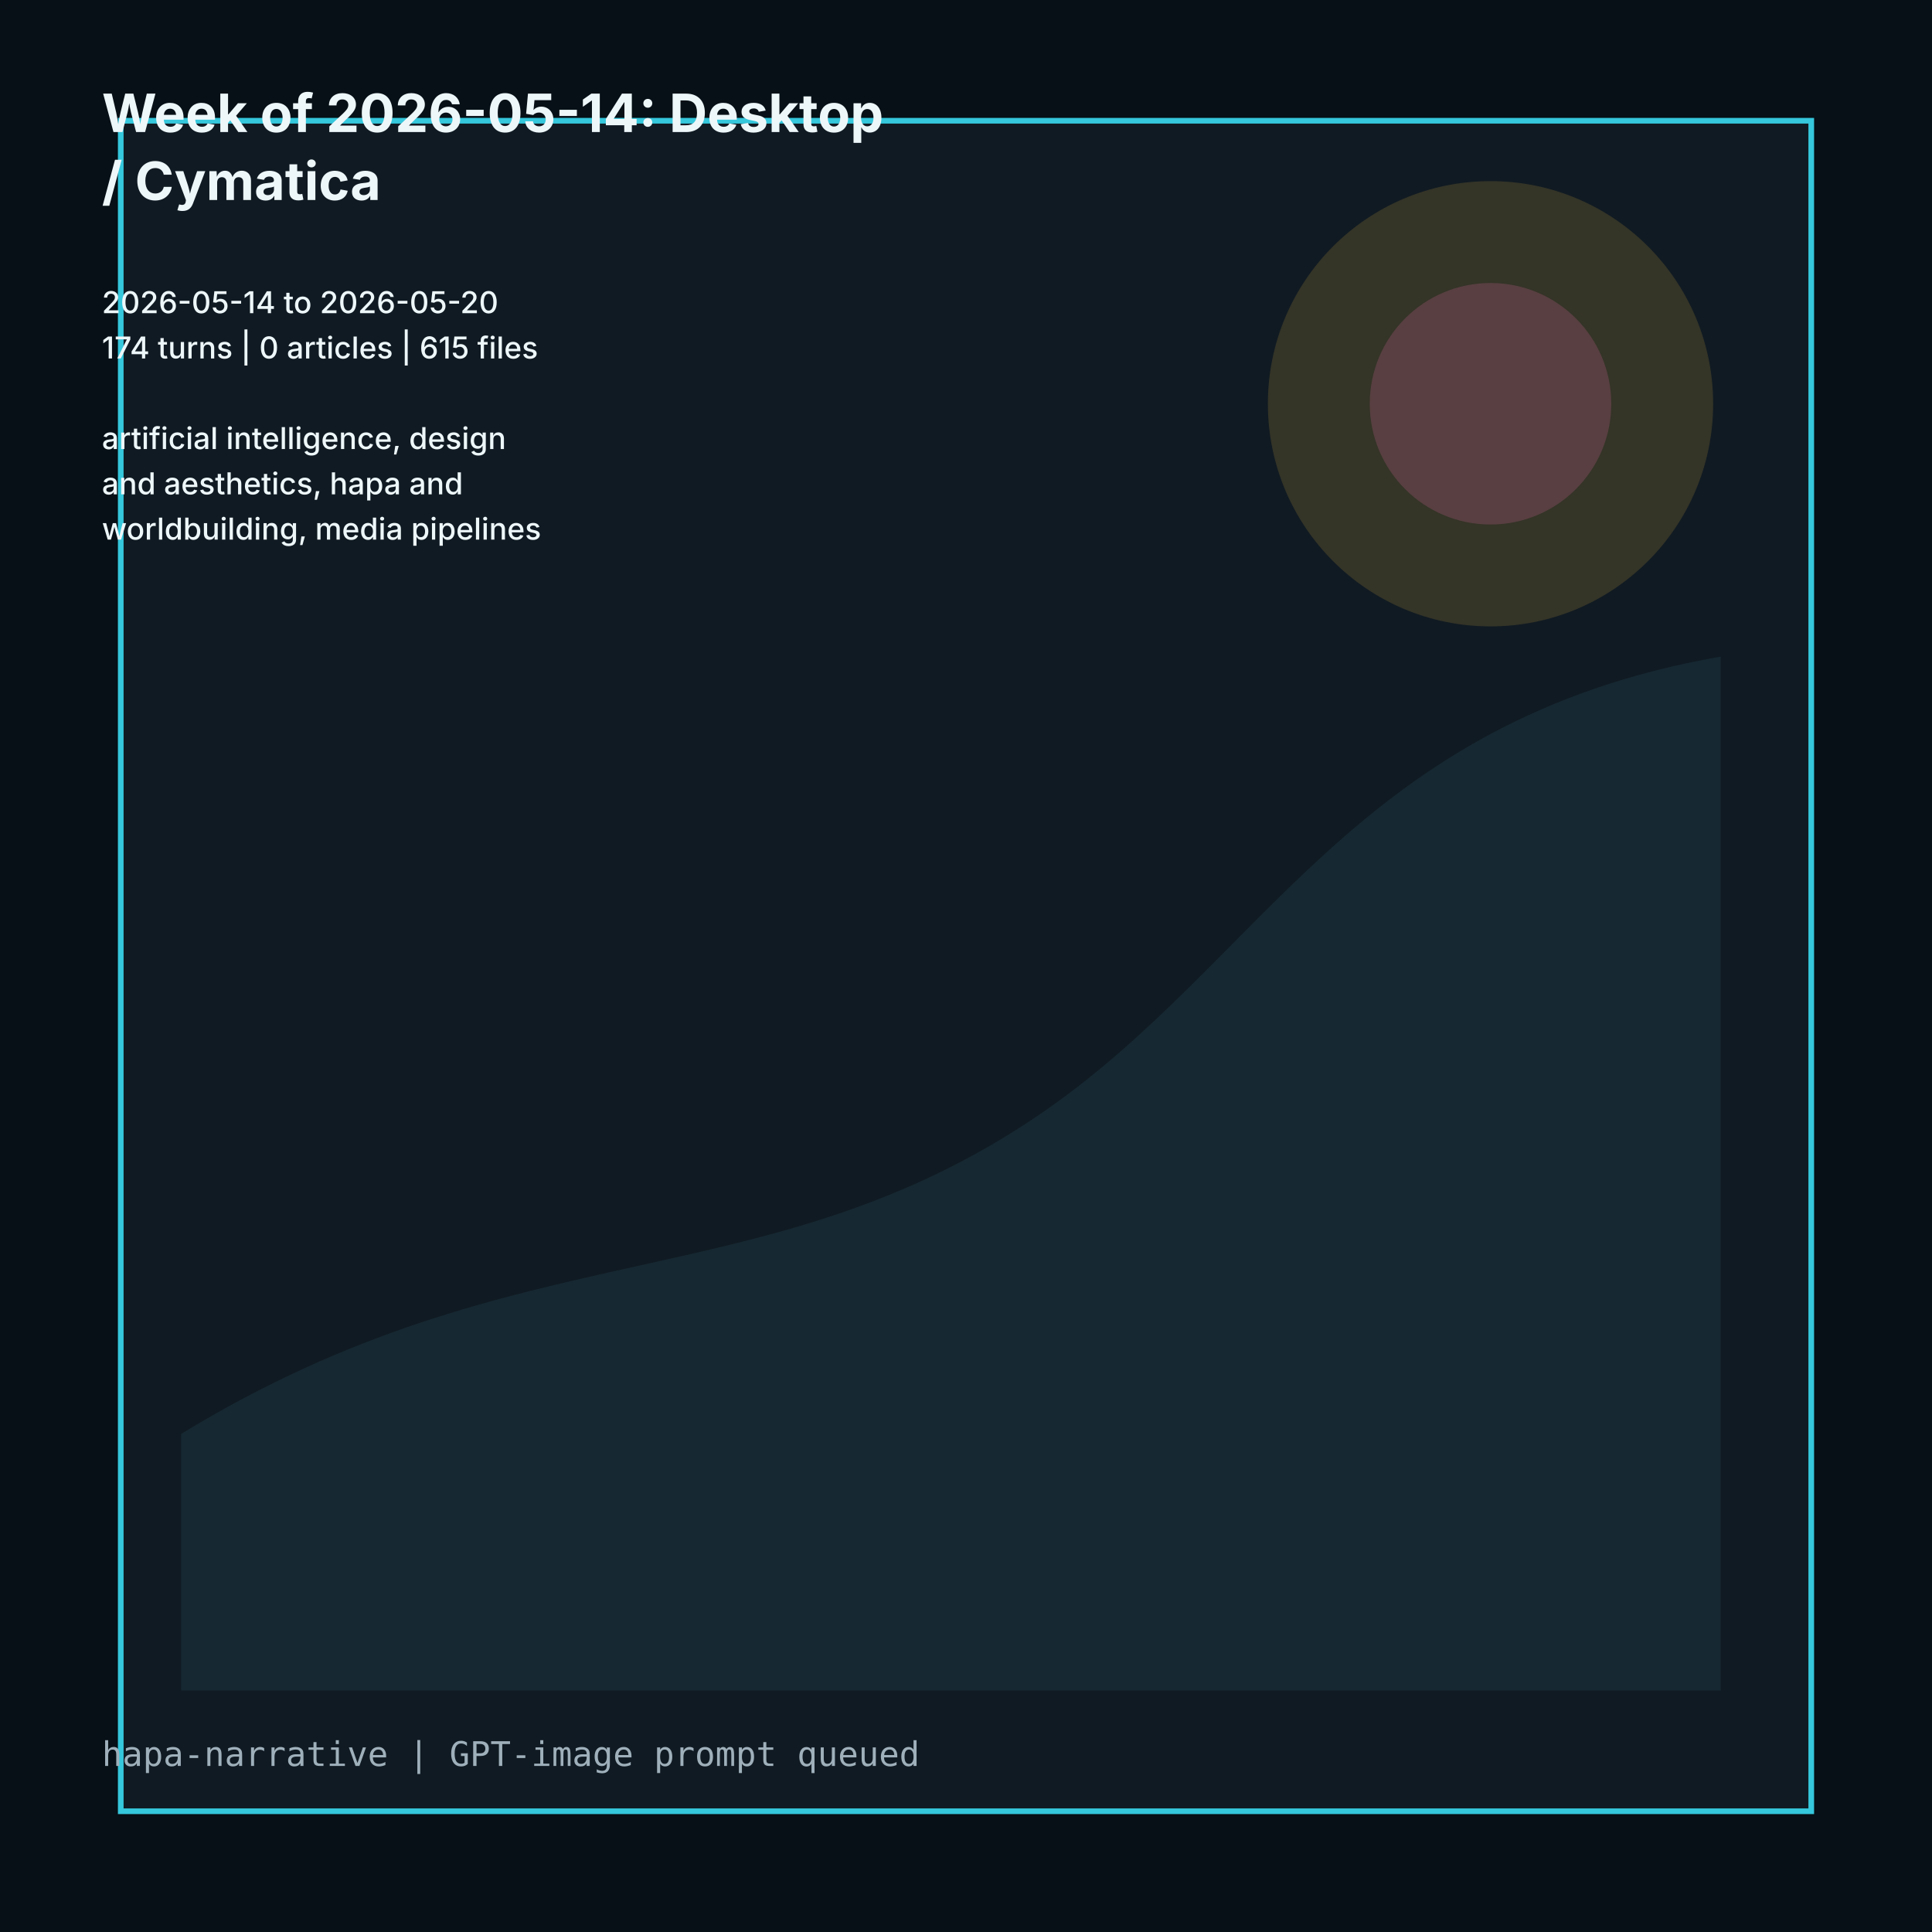
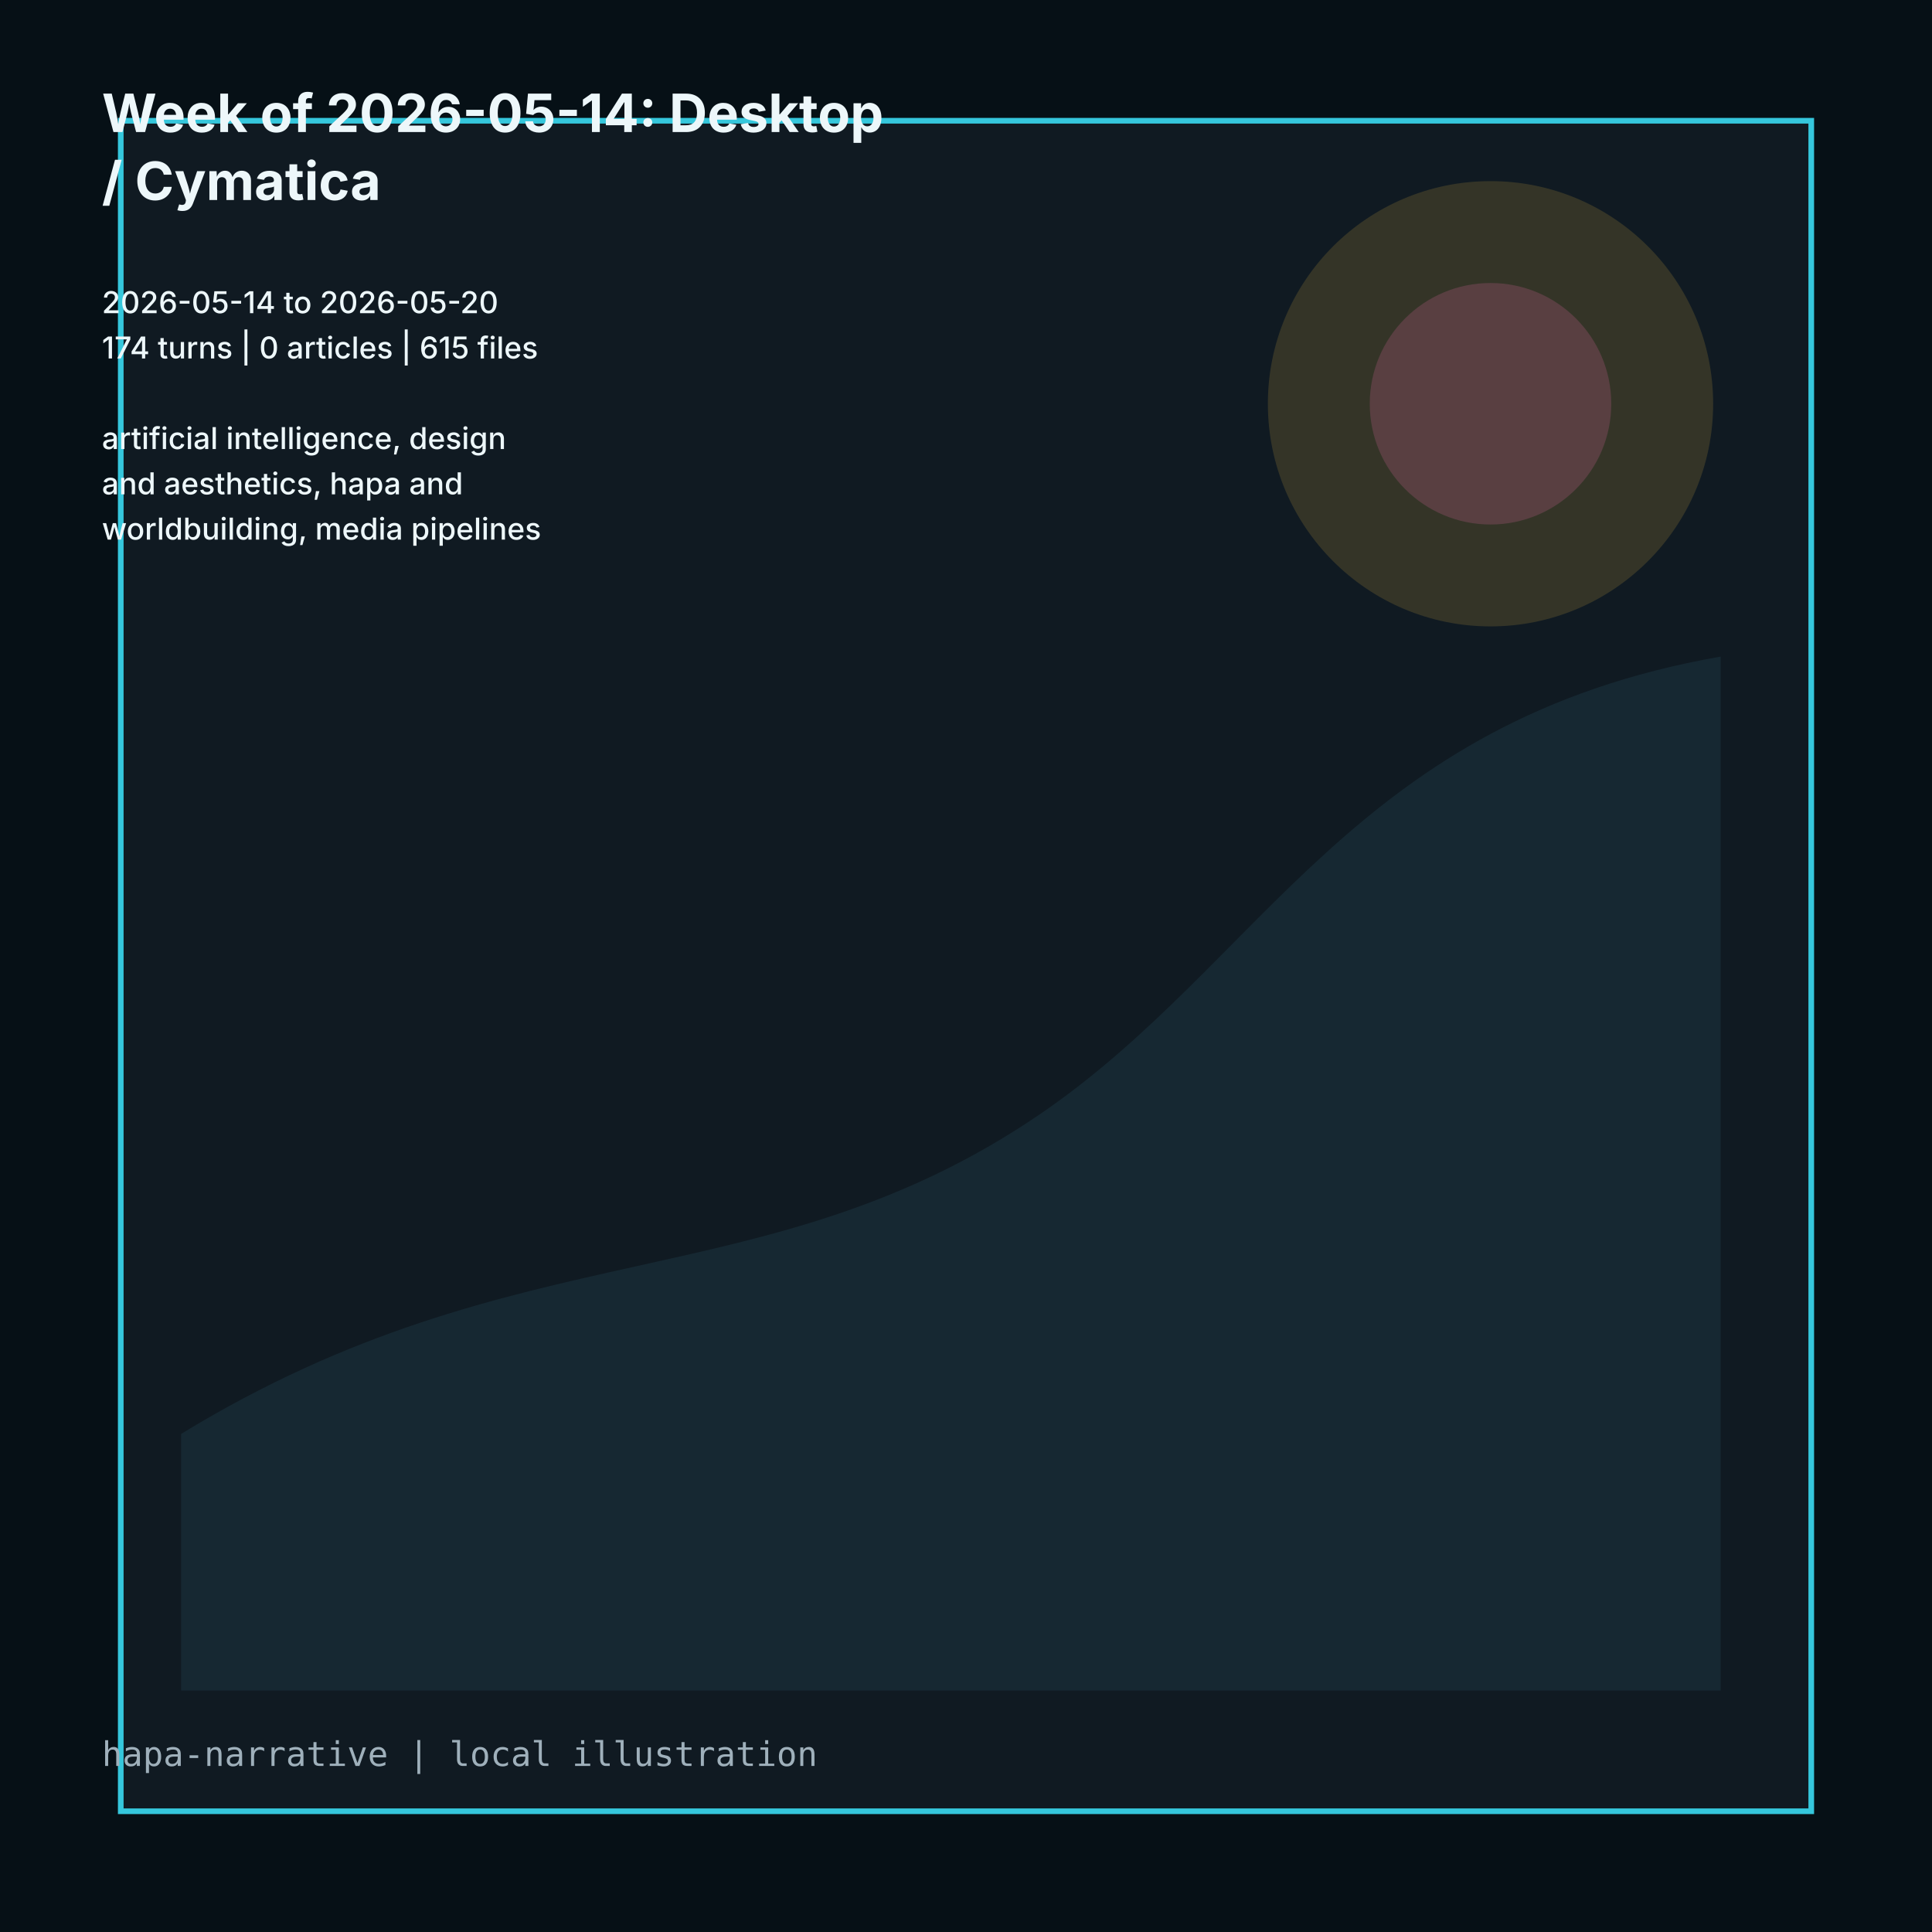
<svg xmlns="http://www.w3.org/2000/svg" viewBox="0 0 1024 1024" role="img">
  <rect width="1024" height="1024" fill="#061016" />
  <path d="M64 64h896v896H64z" fill="#101a22" stroke="#35c7dc" stroke-width="3" />
  <path d="M96 760c180-110 310-70 456-170 118-81 166-208 360-242v548H96z" fill="#162832" />
  <circle cx="790" cy="214" r="118" fill="#d7ad3f" opacity=".18" />
  <circle cx="790" cy="214" r="64" fill="#d9659f" opacity=".22" />
  <g fill="#edf7fa" font-family="Inter, ui-sans-serif, system-ui">
    <text x="54" y="70" font-size="28" font-weight="700">Week of 2026-05-14: Desktop</text>
    <text x="54" y="106" font-size="28" font-weight="700">/ Cymatica</text>
    <text x="54" y="142" font-size="16" font-weight="500" />
    <text x="54" y="166" font-size="16" font-weight="500">2026-05-14 to 2026-05-20</text>
    <text x="54" y="190" font-size="16" font-weight="500">174 turns | 0 articles | 615 files</text>
    <text x="54" y="214" font-size="16" font-weight="500" />
    <text x="54" y="238" font-size="16" font-weight="500">artificial intelligence, design</text>
    <text x="54" y="262" font-size="16" font-weight="500">and aesthetics, hapa and</text>
    <text x="54" y="286" font-size="16" font-weight="500">worldbuilding, media pipelines</text>
  </g>
-   <text x="54" y="936" fill="#9fb0bb" font-size="18" font-family="ui-monospace, monospace">hapa-narrative | GPT-image prompt queued</text>
+   <text x="54" y="936" fill="#9fb0bb" font-size="18" font-family="ui-monospace, monospace">hapa-narrative | local illustration</text>
</svg>
